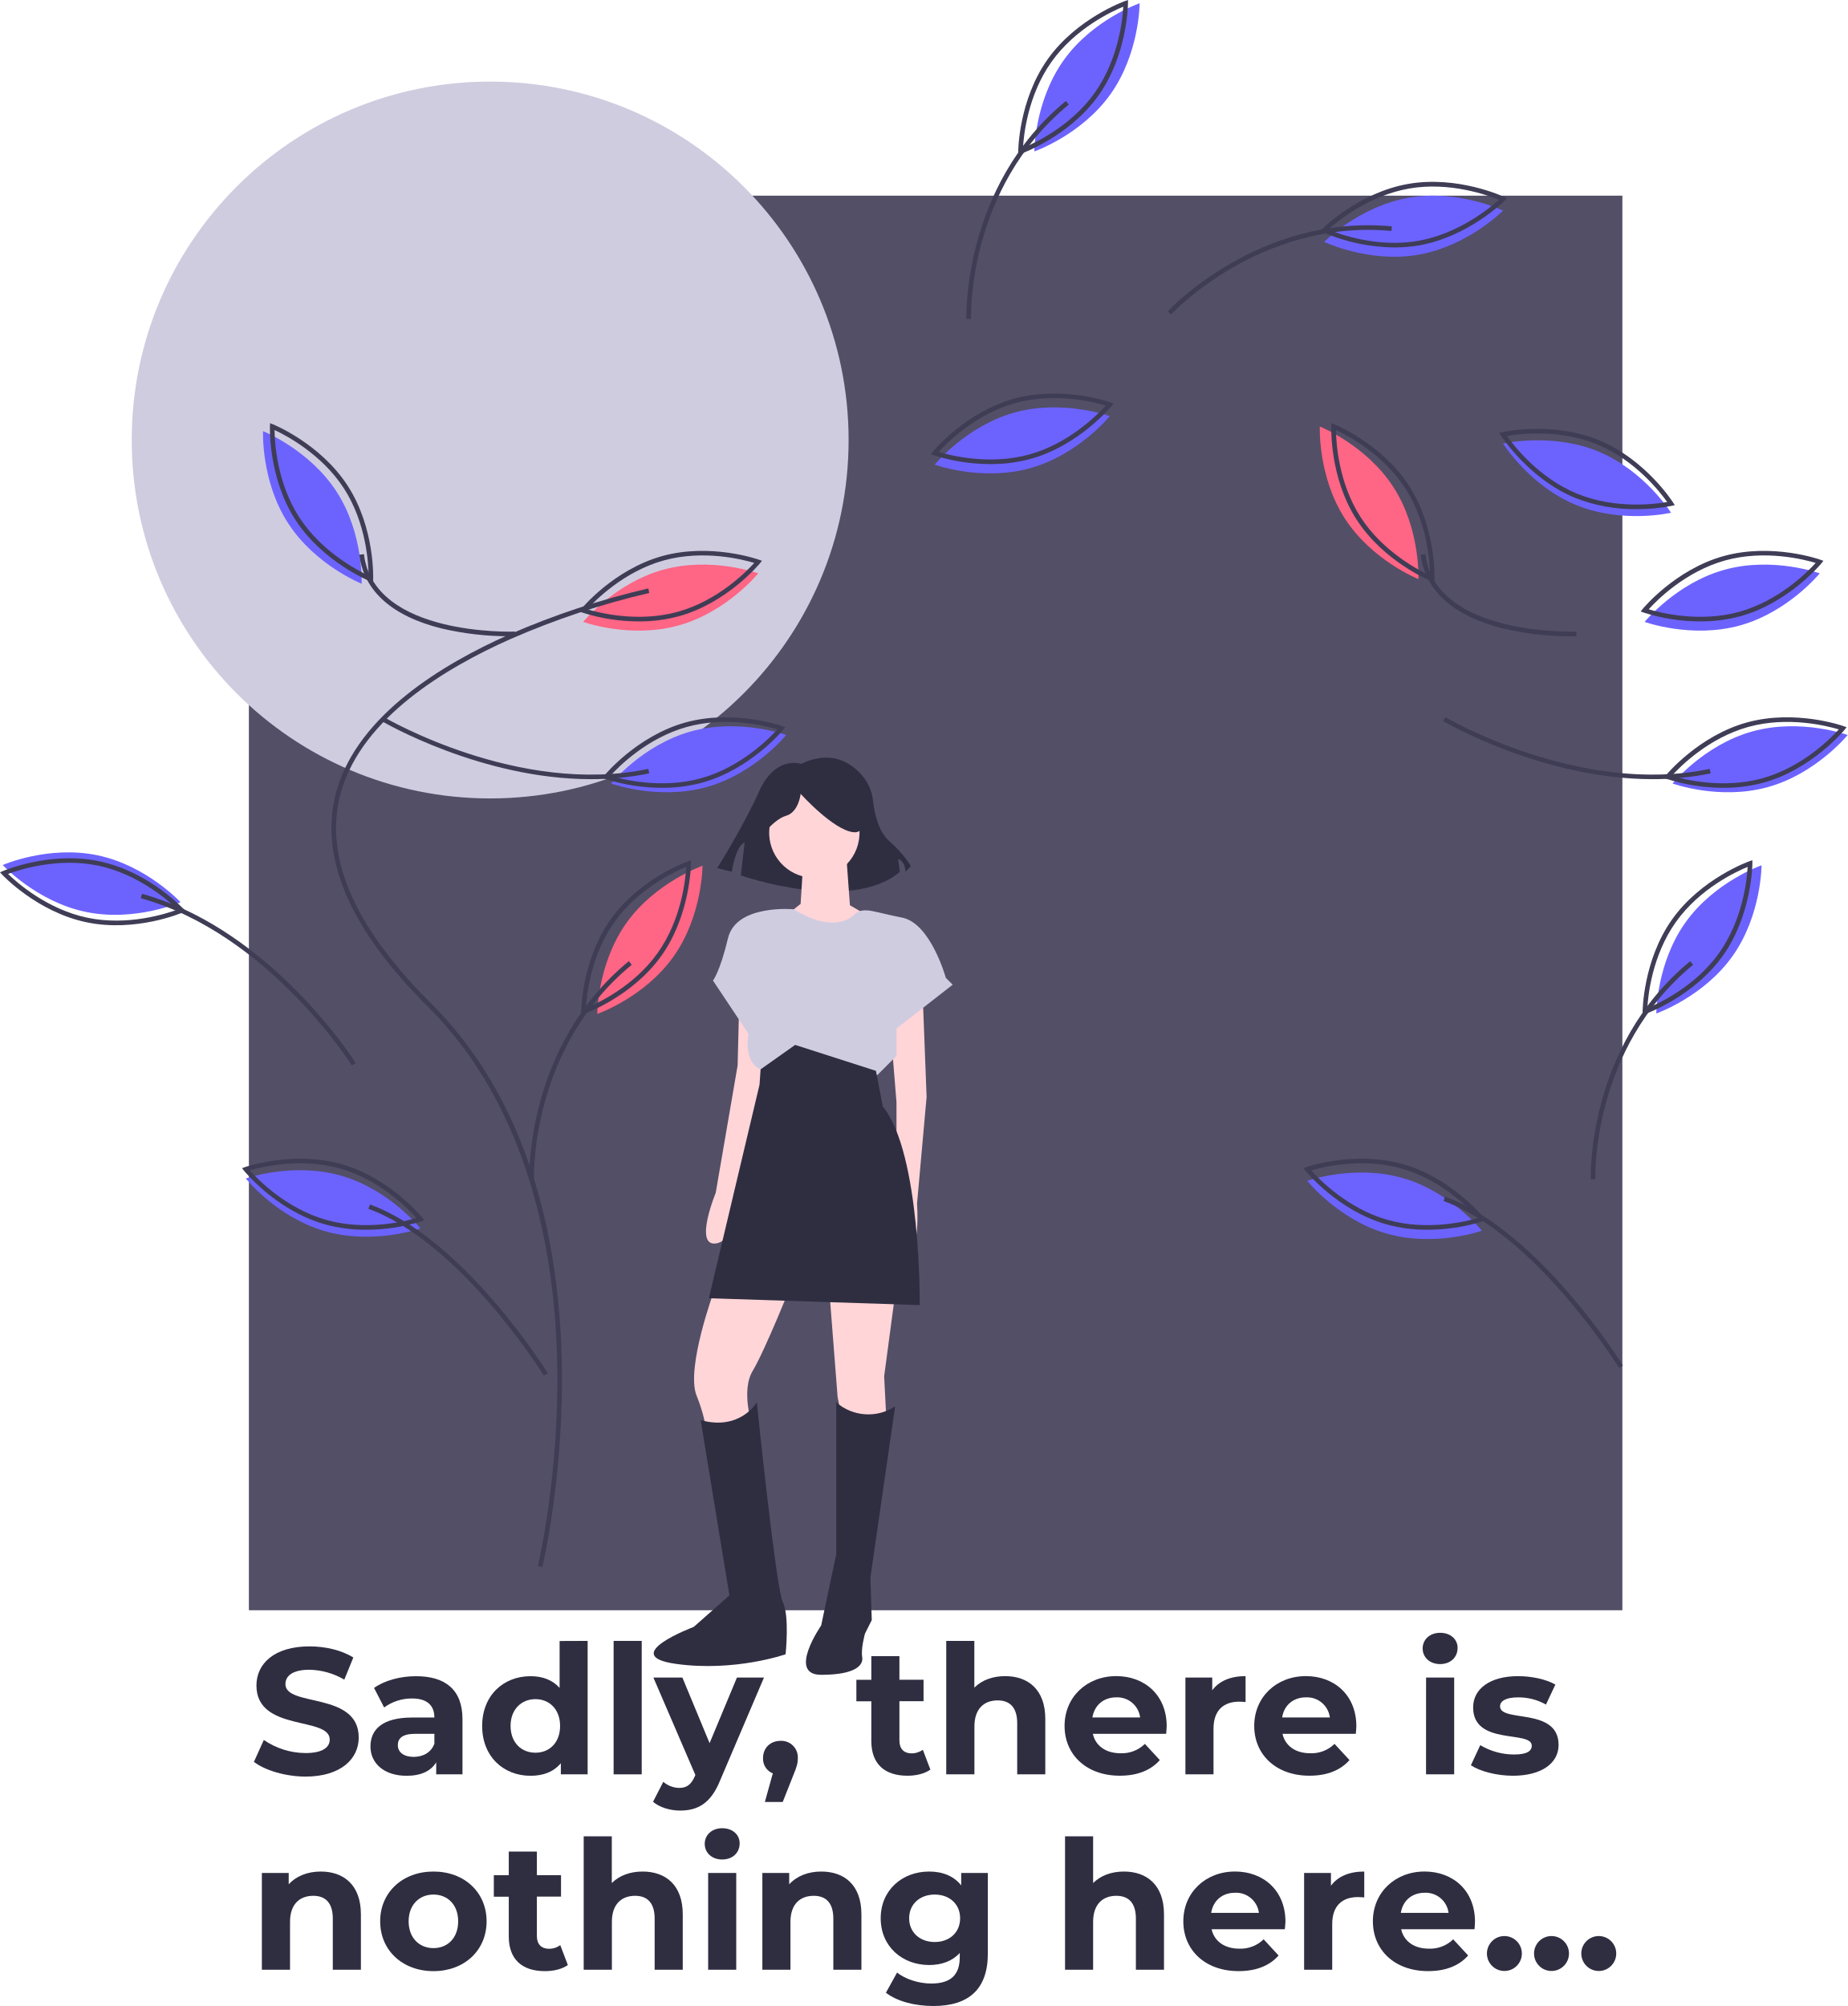
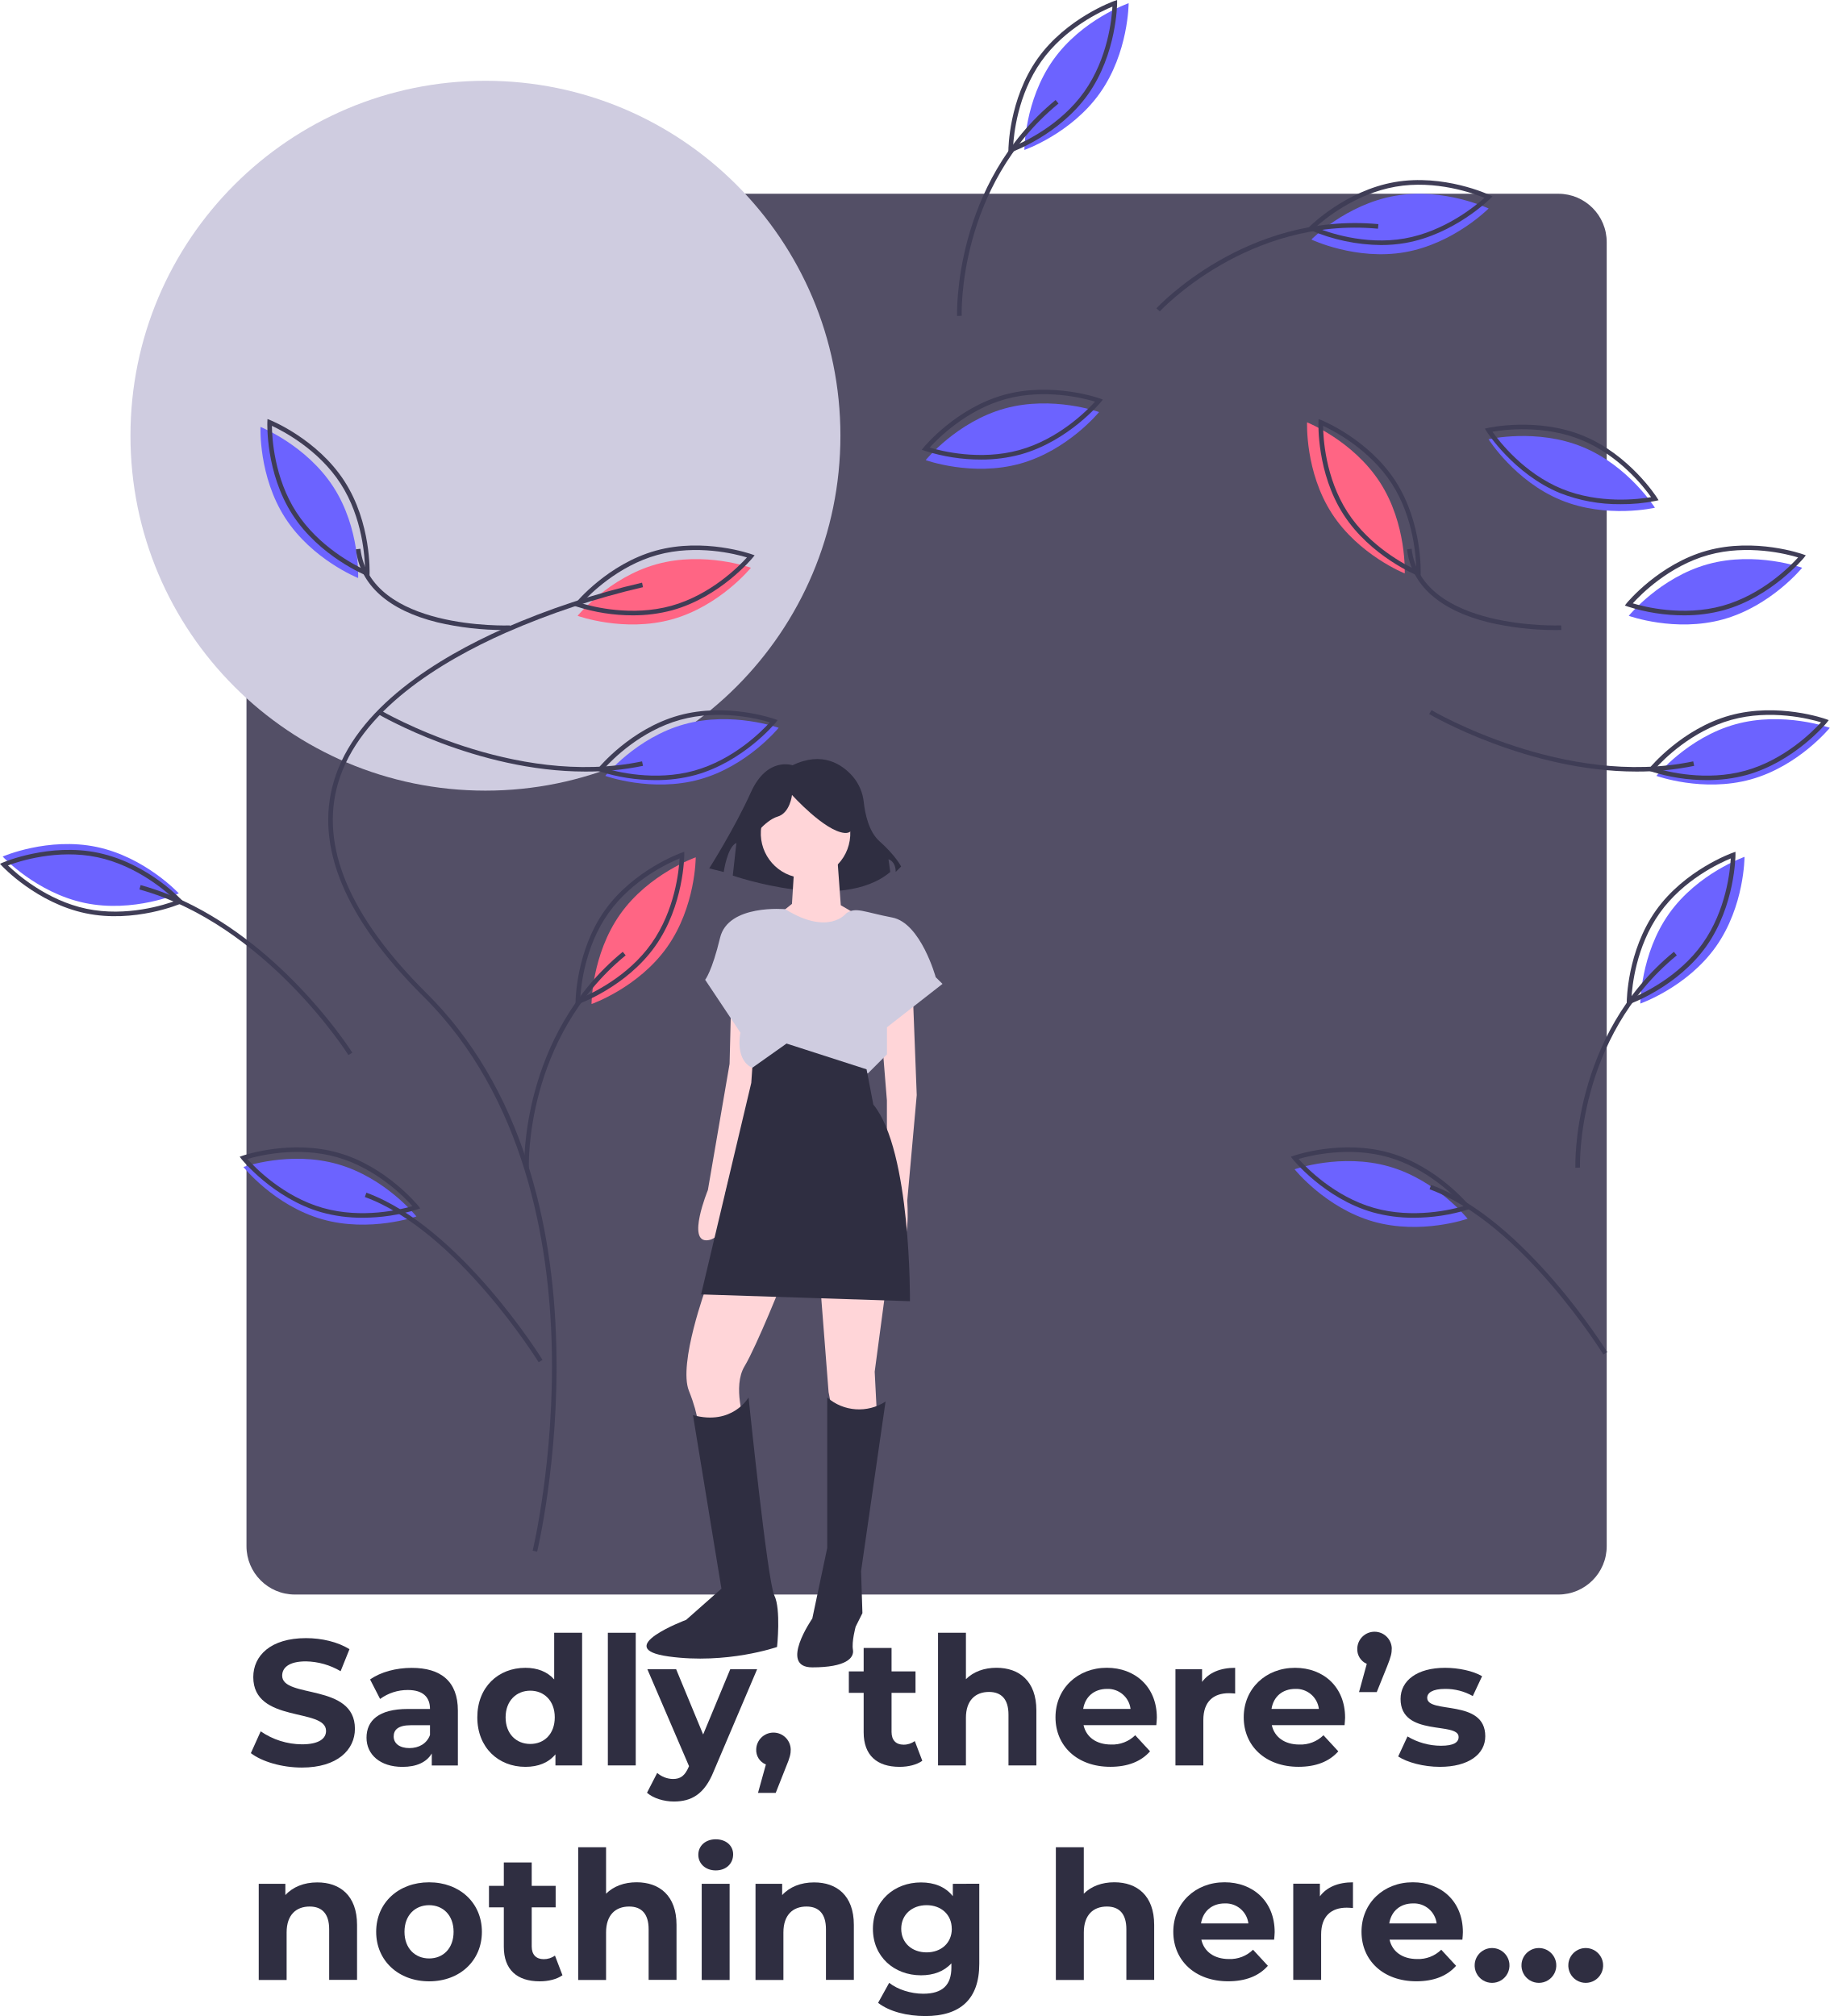
- <svg xmlns="http://www.w3.org/2000/svg" viewBox="0 0 945.49 1026.55">
+ <svg xmlns="http://www.w3.org/2000/svg" viewBox="0 0 945.49 1041.84">
  <defs>
    <style>.cls-1{fill:#534f66;}.cls-2{fill:#cfcce0;}.cls-3{fill:#6c63ff;}.cls-4{fill:#ff6584;}.cls-5{fill:#3f3d56;}.cls-6{fill:#2f2e41;}.cls-7{fill:#ffd5d8;}</style>
  </defs>
  <g id="Layer_2" data-name="Layer 2">
-     <g id="nothing">
-       <rect class="cls-1" x="127.36" y="100.13" width="702.84" height="723.9" />
+     <g id="selected-overlay">
+       <rect class="cls-1" x="127.36" y="100.13" width="702.84" height="723.9" rx="25" />
      <circle class="cls-2" cx="250.83" cy="225.17" r="183.42" />
      <path class="cls-3" d="M725.93,130.33c-25.29,4.43-48.34-6.55-48.34-6.55s17.95-18.16,43.24-22.59,48.34,6.56,48.34,6.56S751.22,125.9,725.93,130.33Z" />
      <path class="cls-3" d="M709.56,631.27c-24.69-7.06-40.63-27-40.63-27s24.07-8.5,48.76-1.45,40.63,27,40.63,27S734.24,638.32,709.56,631.27Z" />
      <path class="cls-3" d="M904.64,402.79c-24.74,6.87-48.75-1.83-48.75-1.83s16.1-19.81,40.84-26.67,48.76,1.83,48.76,1.83S929.38,395.93,904.64,402.79Z" />
      <path class="cls-3" d="M890.34,320.08c-24.74,6.86-48.75-1.83-48.75-1.83s16.11-19.81,40.85-26.68,48.75,1.84,48.75,1.84S915.08,313.22,890.34,320.08Z" />
      <path class="cls-3" d="M568.3,48.14c-14.86,20.94-39,29.35-39,29.35S529.32,52,544.18,31s39-29.35,39-29.35S583.16,27.2,568.3,48.14Z" />
      <path class="cls-3" d="M527.06,239.62c-24.74,6.86-48.75-1.84-48.75-1.84s16.1-19.81,40.84-26.67,48.75,1.83,48.75,1.83S551.8,232.75,527.06,239.62Z" />
      <path class="cls-3" d="M147.4,267.71c-13.93-21.57-12.8-47.08-12.8-47.08s23.71,9.46,37.65,31,12.8,47.08,12.8,47.08S161.33,289.27,147.4,267.71Z" />
      <path class="cls-4" d="M347.19,320.08c-24.74,6.86-48.75-1.83-48.75-1.83s16.11-19.81,40.85-26.68S388,293.41,388,293.41,371.93,313.22,347.19,320.08Z" />
      <path class="cls-3" d="M166.41,630.08c-24.69-7.05-40.63-27-40.63-27s24.07-8.5,48.76-1.44,40.63,27,40.63,27S191.09,637.14,166.41,630.08Z" />
      <path class="cls-4" d="M344.65,489.52c-14.86,20.94-39,29.35-39,29.35s0-25.53,14.84-46.47,39-29.35,39-29.35S359.51,468.58,344.65,489.52Z" />
      <path class="cls-3" d="M886.57,489.28c-14.86,20.94-39,29.35-39,29.35s0-25.53,14.84-46.47,39-29.35,39-29.35S901.43,468.34,886.57,489.28Z" />
      <path class="cls-3" d="M361.49,402.79c-24.74,6.87-48.75-1.83-48.75-1.83s16.1-19.81,40.84-26.67,48.76,1.83,48.76,1.83S386.23,395.93,361.49,402.79Z" />
      <path class="cls-5" d="M277.53,801.92l-2.3-.55c.11-.47,11.28-47.13,9.86-105.53C283.77,642,271.2,567,218.75,514.94c-40.57-40.27-56.15-77.64-46.29-111.08,11.24-38.13,54-64,87.92-79.07a408.23,408.23,0,0,1,71.37-23.67l.49,2.32A405.28,405.28,0,0,0,261.3,327c-33.43,14.82-75.6,40.31-86.57,77.56-9.59,32.54,5.78,69.12,45.69,108.73,23.42,23.24,41,52.91,52.24,88.15,9,28.16,14,59.93,14.79,94.43C288.88,754.54,277.65,801.46,277.53,801.92Z" />
      <path class="cls-5" d="M270.87,603.49c0-.67-2.18-68,50.91-111.61l1.5,1.83c-52.19,42.91-50.07,109-50,109.68Z" />
      <path class="cls-5" d="M278.33,704c-.42-.67-42.25-68-89.82-85.41l.81-2.23c48.34,17.69,90.6,85.72,91,86.41Z" />
      <path class="cls-5" d="M302.42,398.73c-56.34,0-106.52-29.37-107.11-29.72l1.21-2c.68.41,69,40.39,135.23,26.45l.49,2.32A145,145,0,0,1,302.42,398.73Z" />
      <path class="cls-5" d="M260.64,325.61a151.65,151.65,0,0,1-34.68-4c-25.35-6.27-39.9-19.33-42.07-37.74l2.35-.28c5,42.16,76.56,39.66,77.27,39.62l.1,2.37S262.5,325.61,260.64,325.61Z" />
      <path class="cls-5" d="M297.4,519.36v-1.67c0-.26.16-26.15,15.06-47.16s39.3-29.7,39.54-29.78l1.57-.55v1.67c0,.25-.16,26.15-15.06,47.15s-39.3,29.7-39.54,29.79Zm53.75-75.74c-5.63,2.31-24.51,11-36.76,28.28s-14.24,38-14.56,44c5.63-2.31,24.51-11,36.76-28.29S350.83,449.69,351.15,443.62Z" />
      <path class="cls-5" d="M494.52,163.29c0-.67-2.18-68,50.91-111.61l1.5,1.83c-52.19,42.91-50.07,109-50,109.68Z" />
      <path class="cls-5" d="M521.05,79.16V77.49c0-.26.16-26.15,15.06-47.16S575.41.63,575.65.55L577.22,0V1.67c0,.25-.16,26.15-15.06,47.15h0c-14.91,21-39.3,29.7-39.54,29.79ZM574.8,3.42c-5.63,2.31-24.51,11-36.76,28.28s-14.24,38-14.56,44c5.63-2.31,24.51-11,36.76-28.29S574.48,9.49,574.8,3.42Z" />
      <path class="cls-5" d="M599.27,160.93l-1.74-1.6c.45-.5,46.27-49.83,114.7-43.5l-.22,2.36C644.77,112,599.72,160.43,599.27,160.93Z" />
      <path class="cls-5" d="M713.61,126.64a95,95,0,0,1-36.53-7.71l-1.51-.72,1.18-1.18c.18-.19,18.51-18.48,43.87-22.92s48.83,6.54,49.06,6.65l1.5.72L770,102.66c-.18.19-18.51,18.48-43.88,22.92A72.89,72.89,0,0,1,713.61,126.64Zm-33.9-9.15c5.62,2.31,25.17,9.41,46,5.76s36.83-17,41.33-21c-5.62-2.32-25.17-9.41-46-5.76S684.2,113.4,679.71,117.49Z" />
      <path class="cls-3" d="M806.49,258.42C782.75,248.63,769.15,227,769.15,227s24.88-5.75,48.62,4,37.34,31.39,37.34,31.39S830.23,268.2,806.49,258.42Z" />
      <path class="cls-5" d="M837.45,260.56A83.16,83.16,0,0,1,806,254.78c-23.81-9.82-37.75-31.64-37.89-31.86l-.89-1.41,1.62-.37c.26-.06,25.53-5.71,49.34,4.1S856,256.88,856.11,257.1l.89,1.41-1.63.37A89.77,89.77,0,0,1,837.45,260.56Zm-66.31-37.45c3.51,5,16.24,21.42,35.8,29.48s40.19,5.37,46.18,4.32c-3.51-5-16.24-21.41-35.81-29.48s-40.18-5.36-46.17-4.32Z" />
      <path class="cls-5" d="M338.83,403.16a95.17,95.17,0,0,1-29-4.51l-1.56-.57,1.05-1.29c.16-.2,16.63-20.19,41.44-27.07s49.23,1.77,49.47,1.86l1.57.56-1,1.3c-.16.2-16.63,20.18-41.45,27.07A77.12,77.12,0,0,1,338.83,403.16ZM312.35,397c5.82,1.76,26,6.92,46.36,1.27s35-20.46,39.09-25c-5.83-1.76-26-6.92-46.36-1.26S316.43,392.45,312.35,397Z" />
      <path class="cls-5" d="M506.87,237.5a95.18,95.18,0,0,1-29-4.52l-1.57-.57,1.05-1.29c.16-.2,16.63-20.19,41.45-27.07s49.22,1.77,49.47,1.86l1.56.57-1,1.29c-.16.2-16.63,20.19-41.44,27.07A77.24,77.24,0,0,1,506.87,237.5Zm-26.49-6.21c5.82,1.76,26,6.92,46.36,1.27s35-20.45,39.09-25c-5.82-1.76-26-6.93-46.36-1.27s-35,20.46-39.09,25Z" />
      <path class="cls-5" d="M327,318a95.17,95.17,0,0,1-29-4.51l-1.57-.57,1-1.29c.17-.2,16.63-20.19,41.45-27.07s49.23,1.77,49.47,1.86l1.57.56-1.05,1.3c-.17.2-16.63,20.18-41.45,27.07A77.23,77.23,0,0,1,327,318Zm-26.49-6.2c5.83,1.76,26,6.92,46.37,1.27s35-20.46,39.08-25c-5.82-1.76-26-6.92-46.36-1.26S304.6,307.25,300.51,311.76Z" />
      <path class="cls-5" d="M187.28,629.31a77.1,77.1,0,0,1-21.2-2.82c-24.76-7.08-41.07-27.2-41.23-27.4l-1-1.3,1.57-.56c.25-.08,24.72-8.54,49.48-1.46s41.07,27.2,41.24,27.4l1,1.3-1.57.55A94.79,94.79,0,0,1,187.28,629.31Zm-20.55-5.1c20.35,5.82,40.53.82,46.37-.89-4-4.55-18.54-19.46-38.89-25.28s-40.53-.81-46.37.9c4,4.54,18.55,19.46,38.89,25.27Z" />
      <path class="cls-5" d="M190.89,298.08l-1.54-.62c-.24-.1-24.24-9.85-38.21-31.48h0c-14-21.63-13-47.51-13-47.77l.07-1.66,1.55.62c.24.09,24.23,9.84,38.2,31.47s13,47.51,13,47.77ZM153.13,264.7c11.48,17.77,30,27.3,35.49,29.85-.06-6.08-1.15-26.85-12.63-44.62s-30-27.3-35.49-29.86C140.55,226.16,141.64,246.92,153.13,264.7Z" />
      <path class="cls-5" d="M814,603.49c0-.67-2.18-68,50.91-111.61l1.5,1.83c-52.19,42.91-50.07,109-50,109.68Z" />
      <path class="cls-5" d="M828.48,700c-.42-.67-42.25-68-89.82-85.41l.81-2.23c48.34,17.69,90.6,85.72,91,86.41Z" />
      <path class="cls-5" d="M845.57,398.73c-56.34,0-106.52-29.37-107.11-29.72l1.21-2c.68.41,69,40.39,135.23,26.45l.49,2.32A145,145,0,0,1,845.57,398.73Z" />
      <path class="cls-5" d="M803.79,325.61a151.71,151.71,0,0,1-34.68-4c-25.35-6.27-39.9-19.33-42.07-37.74l2.35-.28c5,42.15,76.55,39.65,77.27,39.62l.1,2.37S805.65,325.61,803.79,325.61Z" />
      <path class="cls-5" d="M840.56,519.36v-1.67c0-.26.16-26.15,15.06-47.16s39.3-29.7,39.54-29.78l1.57-.55v1.67c0,.25-.16,26.15-15.06,47.15h0c-14.91,21-39.3,29.7-39.54,29.79Zm53.74-75.74c-5.63,2.31-24.51,11-36.76,28.28s-14.24,38-14.56,44c5.63-2.31,24.51-11,36.76-28.29S894,449.69,894.3,443.62Z" />
      <path class="cls-5" d="M882,403.16a95.17,95.17,0,0,1-29-4.51l-1.56-.57,1-1.29c.16-.2,16.63-20.19,41.44-27.07s49.23,1.77,49.47,1.86l1.57.56-1,1.3c-.16.2-16.63,20.18-41.45,27.07h0A77.12,77.12,0,0,1,882,403.16ZM855.5,397c5.82,1.76,26,6.92,46.36,1.27h0c20.39-5.66,35-20.46,39.09-25-5.83-1.76-26-6.92-46.36-1.26S859.58,392.45,855.5,397Z" />
      <path class="cls-3" d="M49.92,437.69c25.13,5.27,42.47,24,42.47,24S69,471.91,43.85,466.65s-42.47-24-42.47-24S24.79,432.43,49.92,437.69Z" />
      <path class="cls-5" d="M100.53,468.42c50.05,25.87,81.15,75,81.51,75.58l-2,1.25c-.42-.67-42.78-67.56-108-85.58l.63-2.28A144.51,144.51,0,0,1,100.53,468.42Z" />
      <path class="cls-5" d="M70.22,447.77a95.14,95.14,0,0,1,23.65,17.3L95,466.3l-1.53.66c-.23.11-24,10.3-49.25,5S1.31,447.81,1.13,447.62L0,446.4l1.53-.67c.23-.1,24-10.3,49.25-5h0A77.15,77.15,0,0,1,70.22,447.77Zm20.67,17.67C86.53,461.2,71,447.36,50.29,443h0c-20.71-4.34-40.48,2.1-46.18,4.23,4.36,4.24,19.89,18.07,40.6,22.41S85.19,467.57,90.89,465.44Z" />
      <path class="cls-5" d="M870.15,318a95.17,95.17,0,0,1-29-4.51l-1.57-.57,1-1.29c.17-.2,16.63-20.19,41.45-27.07s49.23,1.77,49.47,1.86l1.57.56-1,1.3c-.17.2-16.63,20.18-41.45,27.07h0A77.23,77.23,0,0,1,870.15,318Zm-26.48-6.2c5.82,1.76,26,6.92,46.36,1.27h0c20.39-5.66,35-20.46,39.08-25-5.82-1.76-26-6.92-46.36-1.26s-35,20.45-39.08,25Z" />
      <path class="cls-5" d="M730.43,629.31a77.1,77.1,0,0,1-21.2-2.82c-24.76-7.08-41.07-27.2-41.23-27.4l-1-1.3,1.57-.56c.25-.08,24.72-8.54,49.48-1.46s41.07,27.2,41.23,27.4l1,1.3-1.57.55A94.79,94.79,0,0,1,730.43,629.31ZM671,598.94c4,4.54,18.54,19.46,38.89,25.27h0c20.35,5.82,40.53.82,46.37-.89-4-4.55-18.54-19.46-38.89-25.28S676.83,597.22,671,598.94Z" />
      <path class="cls-4" d="M688.18,265.34c-13.93-21.57-12.8-47.08-12.8-47.08s23.72,9.46,37.65,31,12.8,47.08,12.8,47.08S702.12,286.9,688.18,265.34Z" />
      <path class="cls-5" d="M734,298.08l-1.54-.62c-.24-.1-24.24-9.85-38.21-31.48h0c-14-21.63-13-47.51-13-47.77l.07-1.66,1.55.62c.24.09,24.23,9.84,38.2,31.47s13,47.51,13,47.77ZM696.28,264.7c11.49,17.79,30,27.3,35.49,29.85-.06-6.08-1.15-26.85-12.63-44.62s-30-27.3-35.49-29.86C683.7,226.16,684.79,246.92,696.28,264.7Z" />
-       <path class="cls-6" d="M410,390.92s-13.1-4.68-21.52,14S367,444.24,367,444.24l7.48,1.87s1.87-13.1,6.55-15L379.11,448s56.13,19.64,81.38-1.87l-.93-6.55s3.74.93,3.74,6.55l2.8-2.81s-2.8-5.61-11.22-13.1c-5.53-4.91-7.43-14.25-8.08-20.09a24.33,24.33,0,0,0-5.6-13.25C435.61,390.38,425.41,383.48,410,390.92Z" />
-       <path class="cls-7" d="M472.06,506.69l2.1,54.66L469.26,616s2.1,26.63-6.31,24.53-4.2-21-4.2-21V564.15l-3.51-43.44Z" />
-       <path class="cls-7" d="M378.16,517.2l-.7,28L366.25,610.4s-11.22,27.33,0,25.93,9.11-24.52,9.11-24.52l14.71-58.17-1.4-34.33Z" />
-       <path class="cls-7" d="M365.55,660.16s-14.72,39.94-9.11,54,4.9,20.32,4.9,20.32l23.83-4.21s-6.31-18.22,0-28.73S405.49,656,405.49,656Z" />
-       <polygon class="cls-7" points="424.41 660.86 428.61 714.82 431.42 729.53 453.84 731.64 452.44 704.31 458.05 662.26 424.41 660.86" />
-       <path class="cls-6" d="M458.05,719.72a25,25,0,0,1-30.14-2.1v77.79l-7.71,36.43s-17.51,25.23,0,25.23,21.73-4.9,21-9.11,1.4-11.91,1.4-11.91l3.5-7-.7-21.72Z" />
-       <path class="cls-6" d="M387.27,717.62s-8.41,14.72-28.73,9.11l14.71,89.7L355,832.55s-39.24,14.71-9.11,18.92S402,846.56,402,846.56s2.1-19.62-1.41-26.63S387.27,717.62,387.27,717.62Z" />
-       <circle class="cls-7" cx="416.7" cy="426.11" r="23.12" transform="translate(-70.65 769.17) rotate(-80.78)" />
-       <polygon class="cls-7" points="411.1 440.12 409.69 462.55 402.69 468.15 430.72 485.67 443.33 468.15 434.92 463.25 432.82 434.51 411.1 440.12" />
-       <path class="cls-2" d="M437.72,467.45s-9,11.84-31.48-2.14c0,0-29.48-2.76-33.69,14.75s-7.71,21.73-7.71,21.73l18.22,27.33s-2.8,12.61,4.91,17.52,61,3.5,61,3.5l9.81-9.81v-14l28.73-22.42-3.51-3.5s-7.7-28-22.42-30.84S442.63,464,437.72,467.45Z" />
-       <path class="cls-6" d="M406.89,534.72l-17.68,12.51-.54,7.82L362.74,664.36l107.92,3.51s.7-77.79-18.92-101.61L448.24,548Z" />
-       <path class="cls-6" d="M388.23,429.63s7.48-10.29,14-12.16,7.48-11.23,7.48-11.23,16.84,18.71,27.13,19.65.93-22.46.93-22.46l-18.7-4.67-17.78,1.87-14,9.35Z" />
-       <path class="cls-6" d="M129.94,901.62,135,890.4a38,38,0,0,0,21.29,6.71c8.84,0,12.44-2.94,12.44-6.9,0-12.05-37.51-3.77-37.51-27.69,0-10.94,8.85-20,27.19-20,8.11,0,16.4,1.93,22.39,5.7l-4.61,11.32a36.4,36.4,0,0,0-17.88-5.06c-8.84,0-12.25,3.31-12.25,7.36,0,11.87,37.51,3.68,37.51,27.32,0,10.76-8.94,20-27.38,20C146,909.07,135.65,906,129.94,901.62Z" />
-       <path class="cls-6" d="M236.66,879.73V908H223.21v-6.16c-2.68,4.5-7.84,6.9-15.12,6.9-11.61,0-18.52-6.44-18.52-15,0-8.74,6.17-14.81,21.29-14.81h11.42c0-6.16-3.68-9.75-11.42-9.75a23.89,23.89,0,0,0-14.29,4.6l-5.16-10c5.44-3.86,13.46-6,21.38-6C227.91,857.74,236.66,864.73,236.66,879.73Zm-14.38,12.6v-5.06h-9.86c-6.73,0-8.84,2.48-8.84,5.8,0,3.58,3,6,8.11,6C216.48,899.05,220.63,896.84,222.28,892.33Z" />
-       <path class="cls-6" d="M300.71,839.71V908H287v-5.7c-3.59,4.32-8.85,6.44-15.48,6.44-14,0-24.79-9.94-24.79-25.49s10.78-25.48,24.79-25.48c6.08,0,11.24,1.93,14.84,6v-24Zm-14.1,43.51c0-8.55-5.53-13.7-12.62-13.7s-12.72,5.15-12.72,13.7,5.53,13.71,12.72,13.71S286.61,891.78,286.61,883.22Z" />
-       <path class="cls-6" d="M314,839.71h14.38V908H314Z" />
-       <path class="cls-6" d="M390.94,858.48,368.55,911c-4.8,12-11.62,15.54-20.56,15.54-5.07,0-10.6-1.65-13.82-4.51l5.25-10.21a12.73,12.73,0,0,0,8.11,3.13c4,0,6.18-1.75,8.11-6.16l.19-.46-21.48-49.86h14.84l13.92,33.57,14-33.57Z" />
-       <path class="cls-6" d="M408.27,899.69c0,2.39-.37,4.14-2.49,9.2l-5.25,13.25H391.4l4.06-14.63a8,8,0,0,1-5-7.82c0-5.34,3.87-8.83,8.94-8.83A8.46,8.46,0,0,1,408.27,899.69Z" />
-       <path class="cls-6" d="M476.1,905.58c-3,2.11-7.28,3.13-11.71,3.13-11.7,0-18.52-6-18.52-17.76V870.62h-7.65v-11h7.65V847.53h14.38v12.05H472.6v11H460.25v20.15c0,4.23,2.3,6.53,6.17,6.53a9.76,9.76,0,0,0,5.81-1.84Z" />
-       <path class="cls-6" d="M534.9,879.63V908H520.52V881.84c0-8-3.69-11.68-10-11.68-6.92,0-11.89,4.23-11.89,13.34V908H484.21V839.71h14.38v23.92c3.87-3.87,9.4-5.89,15.76-5.89C526.05,857.74,534.9,864.55,534.9,879.63Z" />
-       <path class="cls-6" d="M596.74,887.27H559.23c1.38,6.16,6.64,9.94,14.19,9.94a16.81,16.81,0,0,0,12.44-4.79l7.65,8.28c-4.6,5.25-11.52,8-20.46,8-17.14,0-28.29-10.77-28.29-25.49s11.34-25.48,26.45-25.48c14.56,0,25.81,9.75,25.81,25.67C597,884.51,596.83,886.08,596.74,887.27ZM559,878.9h24.43a11.78,11.78,0,0,0-12.17-10.3C564.76,868.6,560.06,872.55,559,878.9Z" />
-       <path class="cls-6" d="M637.38,857.74V871c-1.19-.09-2.12-.19-3.22-.19-7.93,0-13.18,4.33-13.18,13.8V908H606.6V858.48h13.73V865C623.84,860.22,629.73,857.74,637.38,857.74Z" />
-       <path class="cls-6" d="M693.79,887.27H656.28c1.38,6.16,6.64,9.94,14.19,9.94a16.81,16.81,0,0,0,12.44-4.79l7.65,8.28c-4.6,5.25-11.52,8-20.46,8-17.14,0-28.29-10.77-28.29-25.49s11.34-25.48,26.45-25.48c14.56,0,25.81,9.75,25.81,25.67C694.07,884.51,693.88,886.08,693.79,887.27Zm-37.7-8.37h24.43a11.78,11.78,0,0,0-12.17-10.3C661.81,868.6,657.11,872.55,656.09,878.9Z" />
-       <path class="cls-6" d="M728,843.57c0-4.5,3.6-8,8.94-8s8.94,3.31,8.94,7.73c0,4.78-3.59,8.28-8.94,8.28S728,848.08,728,843.57Zm1.75,14.91h14.38V908H729.73Z" />
-       <path class="cls-6" d="M752.68,903.37l4.79-10.3a34,34,0,0,0,17.24,4.78c6.63,0,9.12-1.75,9.12-4.51,0-8.09-30,.19-30-19.59,0-9.39,8.48-16,23-16,6.82,0,14.38,1.56,19.08,4.32l-4.8,10.22a28.5,28.5,0,0,0-14.28-3.68c-6.45,0-9.22,2-9.22,4.6,0,8.46,29.95.27,29.95,19.77,0,9.2-8.57,15.74-23.4,15.74C765.77,908.71,757.29,906.41,752.68,903.37Z" />
-       <path class="cls-6" d="M184.68,979.63V1008H170.3V981.84c0-8-3.68-11.68-10-11.68-6.91,0-11.89,4.23-11.89,13.34V1008H134V958.48h13.74v5.79c3.87-4.23,9.67-6.53,16.4-6.53C175.83,957.74,184.68,964.55,184.68,979.63Z" />
-       <path class="cls-6" d="M194.54,983.22c0-14.9,11.52-25.48,27.28-25.48S249,968.32,249,983.22s-11.43,25.49-27.19,25.49S194.54,998.13,194.54,983.22Zm39.91,0c0-8.55-5.44-13.7-12.63-13.7s-12.71,5.15-12.71,13.7,5.52,13.71,12.71,13.71S234.45,991.78,234.45,983.22Z" />
-       <path class="cls-6" d="M290.58,1005.58c-2.95,2.11-7.28,3.13-11.71,3.13-11.7,0-18.52-6-18.52-17.76V970.62H252.7v-11h7.65V947.53h14.38v12.05h12.35v11H274.73v20.15c0,4.23,2.3,6.53,6.17,6.53a9.76,9.76,0,0,0,5.81-1.84Z" />
-       <path class="cls-6" d="M349.38,979.63V1008H335V981.84c0-8-3.69-11.68-10-11.68-6.92,0-11.89,4.23-11.89,13.34V1008H298.69V939.71h14.38v23.92c3.87-3.87,9.4-5.89,15.76-5.89C340.53,957.74,349.38,964.55,349.38,979.63Z" />
-       <path class="cls-6" d="M360.62,943.57c0-4.5,3.6-8,8.94-8s8.94,3.31,8.94,7.73c0,4.78-3.59,8.28-8.94,8.28S360.62,948.08,360.62,943.57Zm1.75,14.91h14.38V1008H362.37Z" />
-       <path class="cls-6" d="M440.8,979.63V1008H426.43V981.84c0-8-3.69-11.68-10.05-11.68-6.91,0-11.89,4.23-11.89,13.34V1008H390.11V958.48h13.74v5.79c3.87-4.23,9.67-6.53,16.4-6.53C432,957.74,440.8,964.55,440.8,979.63Z" />
-       <path class="cls-6" d="M505.5,958.48v41.21c0,18.4-9.95,26.86-27.83,26.86-9.4,0-18.53-2.3-24.33-6.8l5.71-10.31c4.24,3.41,11.15,5.61,17.51,5.61,10.14,0,14.57-4.6,14.57-13.52v-2.12c-3.78,4.14-9.22,6.17-15.67,6.17-13.74,0-24.79-9.48-24.79-23.92s11.05-23.92,24.79-23.92c6.91,0,12.62,2.3,16.4,7.08v-6.34Zm-14.19,23.18c0-7.27-5.44-12.14-13-12.14s-13.08,4.87-13.08,12.14,5.53,12.14,13.08,12.14S491.31,988.93,491.31,981.66Z" />
-       <path class="cls-6" d="M595.64,979.63V1008H581.26V981.84c0-8-3.69-11.68-10-11.68-6.91,0-11.89,4.23-11.89,13.34V1008H545V939.71h14.37v23.92c3.88-3.87,9.41-5.89,15.76-5.89C586.79,957.74,595.64,964.55,595.64,979.63Z" />
-       <path class="cls-6" d="M657.48,987.27H620c1.38,6.16,6.63,9.94,14.19,9.94a16.81,16.81,0,0,0,12.44-4.79l7.65,8.28c-4.6,5.25-11.52,8-20.46,8-17.14,0-28.29-10.77-28.29-25.49s11.33-25.48,26.45-25.48c14.56,0,25.81,9.75,25.81,25.67C657.76,984.51,657.57,986.08,657.48,987.27Zm-37.7-8.37h24.43A11.78,11.78,0,0,0,632,968.6C625.5,968.6,620.8,972.55,619.78,978.9Z" />
-       <path class="cls-6" d="M698.12,957.74V971c-1.2-.09-2.12-.19-3.22-.19-7.93,0-13.18,4.33-13.18,13.8V1008H667.34V958.48h13.73V965C684.58,960.22,690.47,957.74,698.12,957.74Z" />
-       <path class="cls-6" d="M754.53,987.27H717c1.38,6.16,6.63,9.94,14.19,9.94a16.83,16.83,0,0,0,12.44-4.79l7.65,8.28c-4.61,5.25-11.52,8-20.46,8-17.14,0-28.29-10.77-28.29-25.49s11.33-25.48,26.45-25.48c14.56,0,25.8,9.75,25.8,25.67C754.8,984.51,754.62,986.08,754.53,987.27Zm-37.7-8.37h24.43a11.78,11.78,0,0,0-12.17-10.3C722.55,968.6,717.85,972.55,716.83,978.9Z" />
-       <path class="cls-6" d="M760.89,999.69a8.94,8.94,0,0,1,17.88,0,8.94,8.94,0,1,1-17.88,0Z" />
-       <path class="cls-6" d="M785,999.69a8.94,8.94,0,0,1,17.88,0,8.94,8.94,0,1,1-17.88,0Z" />
-       <path class="cls-6" d="M809.18,999.69a8.94,8.94,0,0,1,17.88,0,8.94,8.94,0,1,1-17.88,0Z" />
+       <path class="cls-6" d="M409.5,395.48s-13.1-4.67-21.52,14-21.51,39.28-21.51,39.28l7.48,1.88s1.87-13.1,6.55-15l-1.87,16.84s56.13,19.64,81.38-1.87l-.93-6.55s3.74.93,3.74,6.55l2.8-2.81s-2.8-5.61-11.22-13.1c-5.53-4.91-7.43-14.25-8.08-20.1a24.33,24.33,0,0,0-5.6-13.24C435.13,394.94,424.93,388.05,409.5,395.48Z" />
+       <path class="cls-7" d="M471.58,511.26l2.1,54.66-4.9,54.66s2.1,26.63-6.31,24.53-4.2-21-4.2-21V568.72l-3.51-43.44Z" />
+       <path class="cls-7" d="M377.68,521.77l-.7,28L365.77,615s-11.22,27.33,0,25.93,9.11-24.53,9.11-24.53l14.71-58.16-1.4-34.34Z" />
+       <path class="cls-7" d="M365.07,664.73s-14.72,39.94-9.11,54,4.9,20.32,4.9,20.32l23.83-4.21s-6.31-18.22,0-28.73S405,660.52,405,660.52Z" />
+       <polygon class="cls-7" points="423.93 665.43 428.13 719.39 430.94 734.1 453.36 736.2 451.96 708.88 457.57 666.83 423.93 665.43" />
+       <path class="cls-6" d="M457.57,724.29a25.05,25.05,0,0,1-30.14-2.1V800l-7.71,36.44s-17.51,25.23,0,25.23,21.73-4.91,21-9.11,1.4-11.91,1.4-11.91l3.5-7-.7-21.72Z" />
+       <path class="cls-6" d="M386.79,722.19s-8.41,14.72-28.73,9.11L372.77,821l-18.22,16.11s-39.24,14.72-9.11,18.92,56.07-4.9,56.07-4.9,2.1-19.62-1.41-26.63S386.79,722.19,386.79,722.19Z" />
+       <circle class="cls-7" cx="416.22" cy="430.67" r="23.12" transform="translate(-75.56 772.53) rotate(-80.78)" />
+       <polygon class="cls-7" points="410.62 444.69 409.21 467.11 402.21 472.72 430.24 490.24 442.85 472.72 434.44 467.81 432.34 439.08 410.62 444.69" />
+       <path class="cls-2" d="M437.24,472s-9,11.84-31.48-2.14c0,0-29.48-2.77-33.69,14.75s-7.71,21.73-7.71,21.73l18.22,27.33s-2.8,12.61,4.91,17.51,61,3.51,61,3.51l9.81-9.81v-14L487,508.46,483.49,505s-7.7-28-22.42-30.83S442.15,468.51,437.24,472Z" />
+       <path class="cls-6" d="M406.41,539.29,388.73,551.8l-.54,7.81L362.26,668.93l107.92,3.51s.7-77.79-18.92-101.61l-3.5-18.22Z" />
+       <path class="cls-6" d="M387.75,434.2s7.48-10.29,14-12.17,7.48-11.22,7.48-11.22,16.84,18.71,27.13,19.64.93-22.45.93-22.45l-18.7-4.67-17.78,1.87-14,9.35Z" />
+       <path class="cls-6" d="M129.62,906l5.08-11.27A38,38,0,0,0,156,901.44c8.87,0,12.47-3,12.47-6.93,0-12.1-37.6-3.79-37.6-27.81,0-11,8.87-20.14,27.25-20.14,8.13,0,16.45,1.94,22.45,5.73L176,863.65a36.58,36.58,0,0,0-17.92-5.08c-8.87,0-12.28,3.33-12.28,7.39,0,11.92,37.59,3.7,37.59,27.44,0,10.81-9,20.05-27.43,20.05C145.69,913.45,135.35,910.4,129.62,906Z" />
+       <path class="cls-6" d="M236.59,884v28.36H223.1v-6.19c-2.68,4.52-7.85,6.93-15.15,6.93-11.64,0-18.57-6.47-18.57-15.06,0-8.78,6.19-14.87,21.34-14.87h11.46c0-6.19-3.7-9.8-11.46-9.8A24,24,0,0,0,196.4,878l-5.17-10.07c5.45-3.88,13.49-6,21.43-6C227.81,861.9,236.59,868.92,236.59,884Zm-14.41,12.65v-5.08h-9.89c-6.74,0-8.87,2.5-8.87,5.82,0,3.6,3.05,6,8.13,6C216.36,903.38,220.51,901.16,222.18,896.63Z" />
+       <path class="cls-6" d="M300.78,843.79v68.55H287v-5.73c-3.6,4.34-8.87,6.47-15.52,6.47-14,0-24.85-10-24.85-25.59s10.81-25.59,24.85-25.59c6.1,0,11.27,1.94,14.87,6V843.79Zm-14.13,43.7c0-8.59-5.54-13.77-12.65-13.77s-12.75,5.18-12.75,13.77,5.54,13.76,12.75,13.76S286.65,896.08,286.65,887.49Z" />
+       <path class="cls-6" d="M314.08,843.79h14.41v68.55H314.08Z" />
+       <path class="cls-6" d="M391.21,862.64l-22.44,52.75c-4.81,12-11.64,15.61-20.6,15.61-5.08,0-10.63-1.67-13.86-4.53l5.27-10.25a12.75,12.75,0,0,0,8.13,3.14c4,0,6.18-1.76,8.12-6.19l.19-.46L334.5,862.64h14.87l13.95,33.72,14-33.72Z" />
+       <path class="cls-6" d="M408.58,904c0,2.4-.37,4.16-2.5,9.24l-5.26,13.3h-9.15l4.07-14.68a8,8,0,0,1-5-7.86,8.92,8.92,0,0,1,17.83,0Z" />
+       <path class="cls-6" d="M476.56,909.94c-2.95,2.12-7.3,3.14-11.73,3.14-11.73,0-18.57-6-18.57-17.83V874.83H438.6V863.75h7.66v-12.1h14.41v12.1h12.38v11.08H460.67v20.23c0,4.25,2.31,6.56,6.19,6.56a9.71,9.71,0,0,0,5.82-1.85Z" />
+       <path class="cls-6" d="M535.5,883.88v28.46H521.09V886.1c0-8-3.7-11.73-10.07-11.73-6.93,0-11.92,4.25-11.92,13.39v24.58H484.69V843.79H499.1v24c3.88-3.88,9.42-5.91,15.8-5.91C526.63,861.9,535.5,868.74,535.5,883.88Z" />
+       <path class="cls-6" d="M597.48,891.55h-37.6c1.38,6.19,6.65,10,14.23,10a16.87,16.87,0,0,0,12.47-4.8l7.66,8.31c-4.62,5.26-11.54,8-20.5,8-17.19,0-28.36-10.81-28.36-25.59s11.36-25.59,26.51-25.59c14.59,0,25.86,9.79,25.86,25.77C597.75,888.78,597.57,890.35,597.48,891.55Zm-37.79-8.4h24.48A11.8,11.8,0,0,0,572,872.8C565.42,872.8,560.71,876.77,559.69,883.15Z" />
+       <path class="cls-6" d="M638.21,861.9v13.3c-1.2-.09-2.12-.18-3.23-.18-8,0-13.21,4.34-13.21,13.85v23.47H607.36v-49.7h13.76v6.56C624.63,864.39,630.54,861.9,638.21,861.9Z" />
+       <path class="cls-6" d="M694.75,891.55h-37.6c1.38,6.19,6.65,10,14.22,10a16.84,16.84,0,0,0,12.47-4.8l7.67,8.31c-4.62,5.26-11.55,8-20.51,8-17.18,0-28.36-10.81-28.36-25.59S654,861.9,669.16,861.9c14.59,0,25.86,9.79,25.86,25.77C695,888.78,694.84,890.35,694.75,891.55ZM657,883.15h24.48a11.8,11.8,0,0,0-12.19-10.35C662.69,872.8,658,876.77,657,883.15Z" />
+       <path class="cls-6" d="M719.13,851.92c0,2.4-.37,4.16-2.4,9.24l-5.36,13.3h-9.15l4-14.59a8.21,8.21,0,0,1-4.9-8,8.92,8.92,0,0,1,17.83,0Z" />
+       <path class="cls-6" d="M722.45,907.72l4.81-10.35a33.91,33.91,0,0,0,17.27,4.81c6.65,0,9.15-1.76,9.15-4.53,0-8.13-30,.18-30-19.68,0-9.42,8.5-16.07,23-16.07,6.84,0,14.42,1.57,19.13,4.34L761,876.5a28.44,28.44,0,0,0-14.32-3.7c-6.46,0-9.23,2-9.23,4.62,0,8.5,30,.28,30,19.86,0,9.24-8.59,15.8-23.46,15.8C735.57,913.08,727.07,910.77,722.45,907.72Z" />
+       <path class="cls-6" d="M184.49,994.73v28.45H170.08V997c0-8-3.69-11.73-10.07-11.73-6.93,0-11.91,4.24-11.91,13.39v24.57H133.69v-49.7h13.76v5.82c3.88-4.25,9.7-6.55,16.44-6.55C175.62,972.75,184.49,979.58,184.49,994.73Z" />
+       <path class="cls-6" d="M194.37,998.33c0-15,11.55-25.58,27.35-25.58S249,983.37,249,998.33s-11.46,25.59-27.25,25.59S194.37,1013.3,194.37,998.33Zm40,0c0-8.59-5.45-13.76-12.65-13.76S209,989.74,209,998.33s5.54,13.77,12.75,13.77S234.37,1006.92,234.37,998.33Z" />
+       <path class="cls-6" d="M290.63,1020.78c-3,2.13-7.3,3.14-11.74,3.14-11.73,0-18.56-6-18.56-17.83V985.68h-7.67V974.59h7.67v-12.1h14.41v12.1h12.37v11.09H274.74v20.23c0,4.25,2.31,6.56,6.19,6.56a9.75,9.75,0,0,0,5.82-1.85Z" />
+       <path class="cls-6" d="M349.56,994.73v28.45H335.15V997c0-8-3.7-11.73-10.07-11.73-6.93,0-11.92,4.24-11.92,13.39v24.57H298.75V954.64h14.41v24c3.88-3.88,9.42-5.91,15.8-5.91C340.69,972.75,349.56,979.58,349.56,994.73Z" />
+       <path class="cls-6" d="M360.82,958.52c0-4.53,3.61-8,9-8s9,3.33,9,7.76c0,4.8-3.61,8.32-9,8.32S360.82,963,360.82,958.52Zm1.76,15H377v49.7H362.58Z" />
+       <path class="cls-6" d="M441.19,994.73v28.45H426.78V997c0-8-3.7-11.73-10.07-11.73-6.93,0-11.92,4.24-11.92,13.39v24.57H390.38v-49.7h13.77v5.82c3.88-4.25,9.7-6.55,16.44-6.55C432.32,972.75,441.19,979.58,441.19,994.73Z" />
+       <path class="cls-6" d="M506,973.48v41.39c0,18.47-10,27-27.89,27-9.43,0-18.57-2.31-24.39-6.83l5.73-10.35c4.25,3.42,11.17,5.64,17.55,5.64,10.16,0,14.59-4.62,14.59-13.58v-2.13c-3.78,4.16-9.23,6.19-15.7,6.19-13.77,0-24.85-9.51-24.85-24s11.08-24,24.85-24c6.93,0,12.66,2.3,16.44,7.11v-6.38Zm-14.22,23.28c0-7.3-5.45-12.19-13-12.19s-13.11,4.89-13.11,12.19,5.54,12.2,13.11,12.2S491.81,1004.06,491.81,996.76Z" />
+       <path class="cls-6" d="M596.37,994.73v28.45H582V997c0-8-3.69-11.73-10.07-11.73-6.93,0-11.91,4.24-11.91,13.39v24.57H545.57V954.64H560v24c3.88-3.88,9.42-5.91,15.79-5.91C587.5,972.75,596.37,979.58,596.37,994.73Z" />
+       <path class="cls-6" d="M658.35,1002.4h-37.6c1.39,6.19,6.66,10,14.23,10a16.86,16.86,0,0,0,12.47-4.81l7.67,8.31c-4.62,5.27-11.55,8-20.51,8-17.18,0-28.36-10.81-28.36-25.59s11.36-25.58,26.51-25.58c14.6,0,25.87,9.79,25.87,25.77C658.63,999.63,658.44,1001.2,658.35,1002.4ZM620.57,994h24.48a11.81,11.81,0,0,0-12.19-10.34C626.3,983.65,621.59,987.62,620.57,994Z" />
+       <path class="cls-6" d="M699.09,972.75v13.3c-1.2-.09-2.13-.19-3.24-.19-7.94,0-13.21,4.34-13.21,13.86v23.46H668.23v-49.7H682V980C685.51,975.24,691.42,972.75,699.09,972.75Z" />
+       <path class="cls-6" d="M755.62,1002.4H718c1.39,6.19,6.65,10,14.23,10a16.87,16.87,0,0,0,12.47-4.81l7.67,8.31c-4.62,5.27-11.55,8-20.51,8-17.18,0-28.36-10.81-28.36-25.59s11.36-25.58,26.51-25.58c14.6,0,25.87,9.79,25.87,25.77C755.9,999.63,755.71,1001.2,755.62,1002.4ZM717.84,994h24.48a11.81,11.81,0,0,0-12.2-10.34C723.57,983.65,718.85,987.62,717.84,994Z" />
+       <path class="cls-6" d="M762,1014.87a9,9,0,0,1,17.92,0,9,9,0,1,1-17.92,0Z" />
+       <path class="cls-6" d="M786.19,1014.87a9,9,0,0,1,17.92,0,9,9,0,1,1-17.92,0Z" />
+       <path class="cls-6" d="M810.39,1014.87a9,9,0,0,1,17.92,0,9,9,0,1,1-17.92,0Z" />
    </g>
  </g>
</svg>
